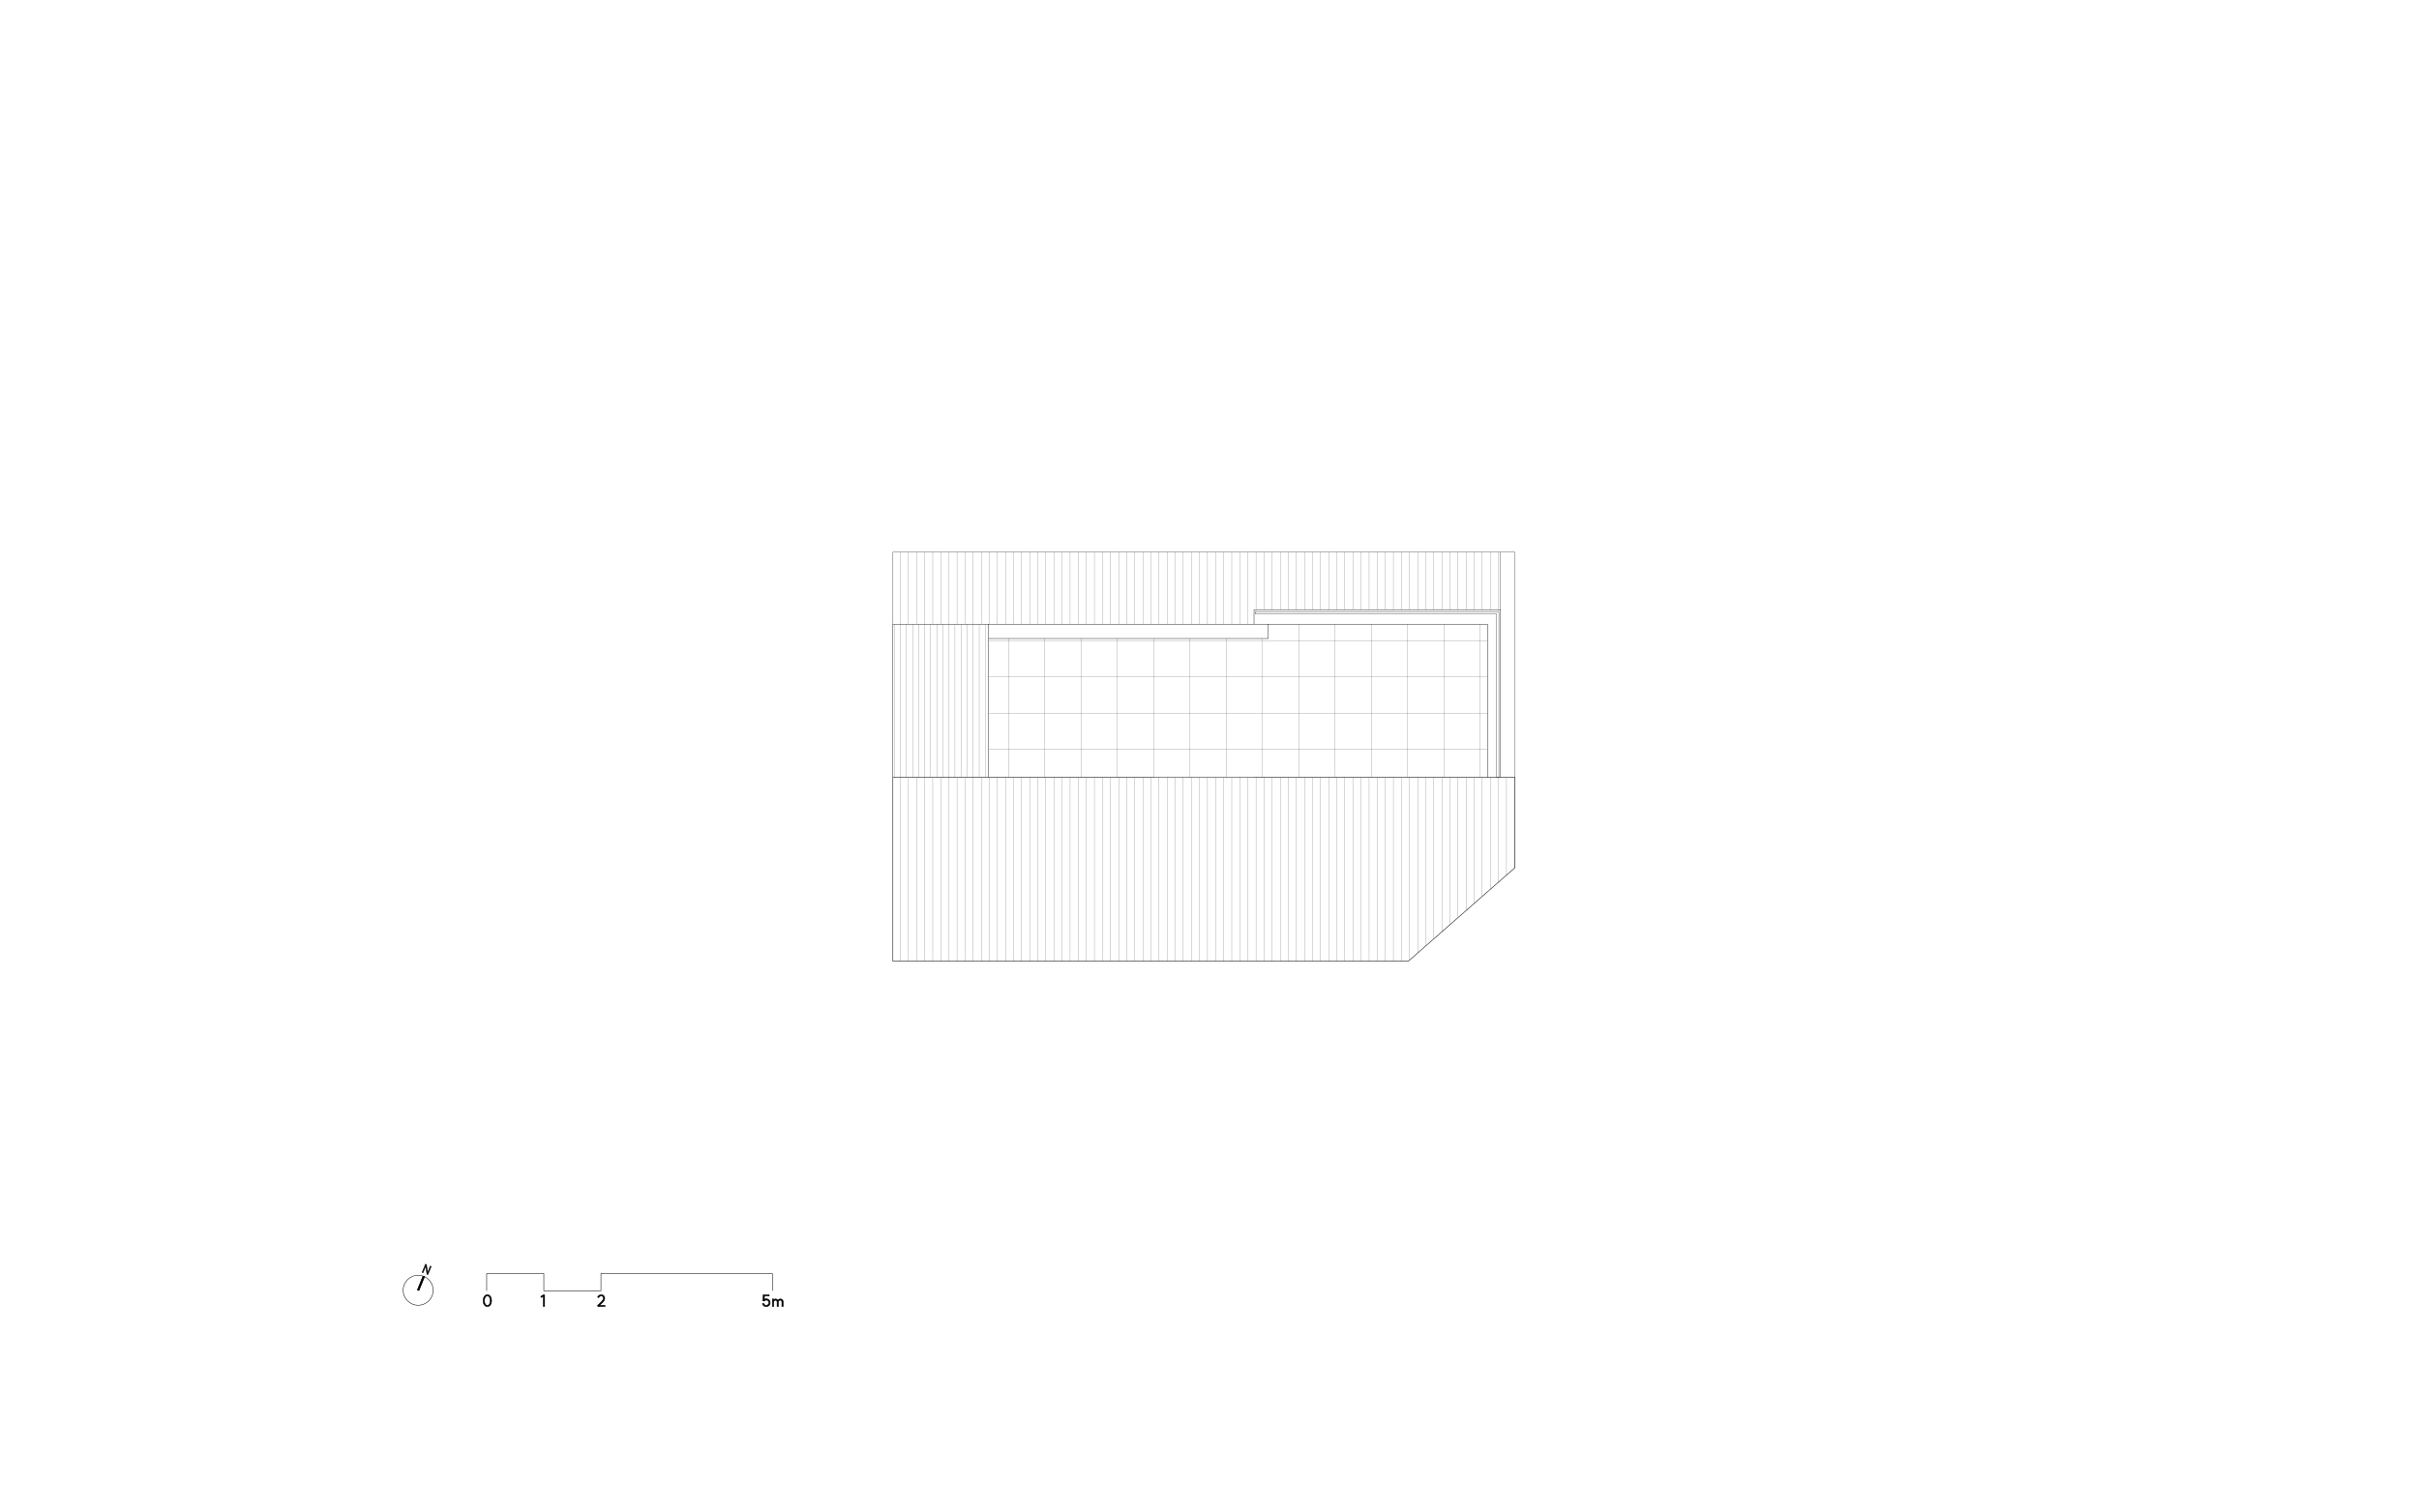
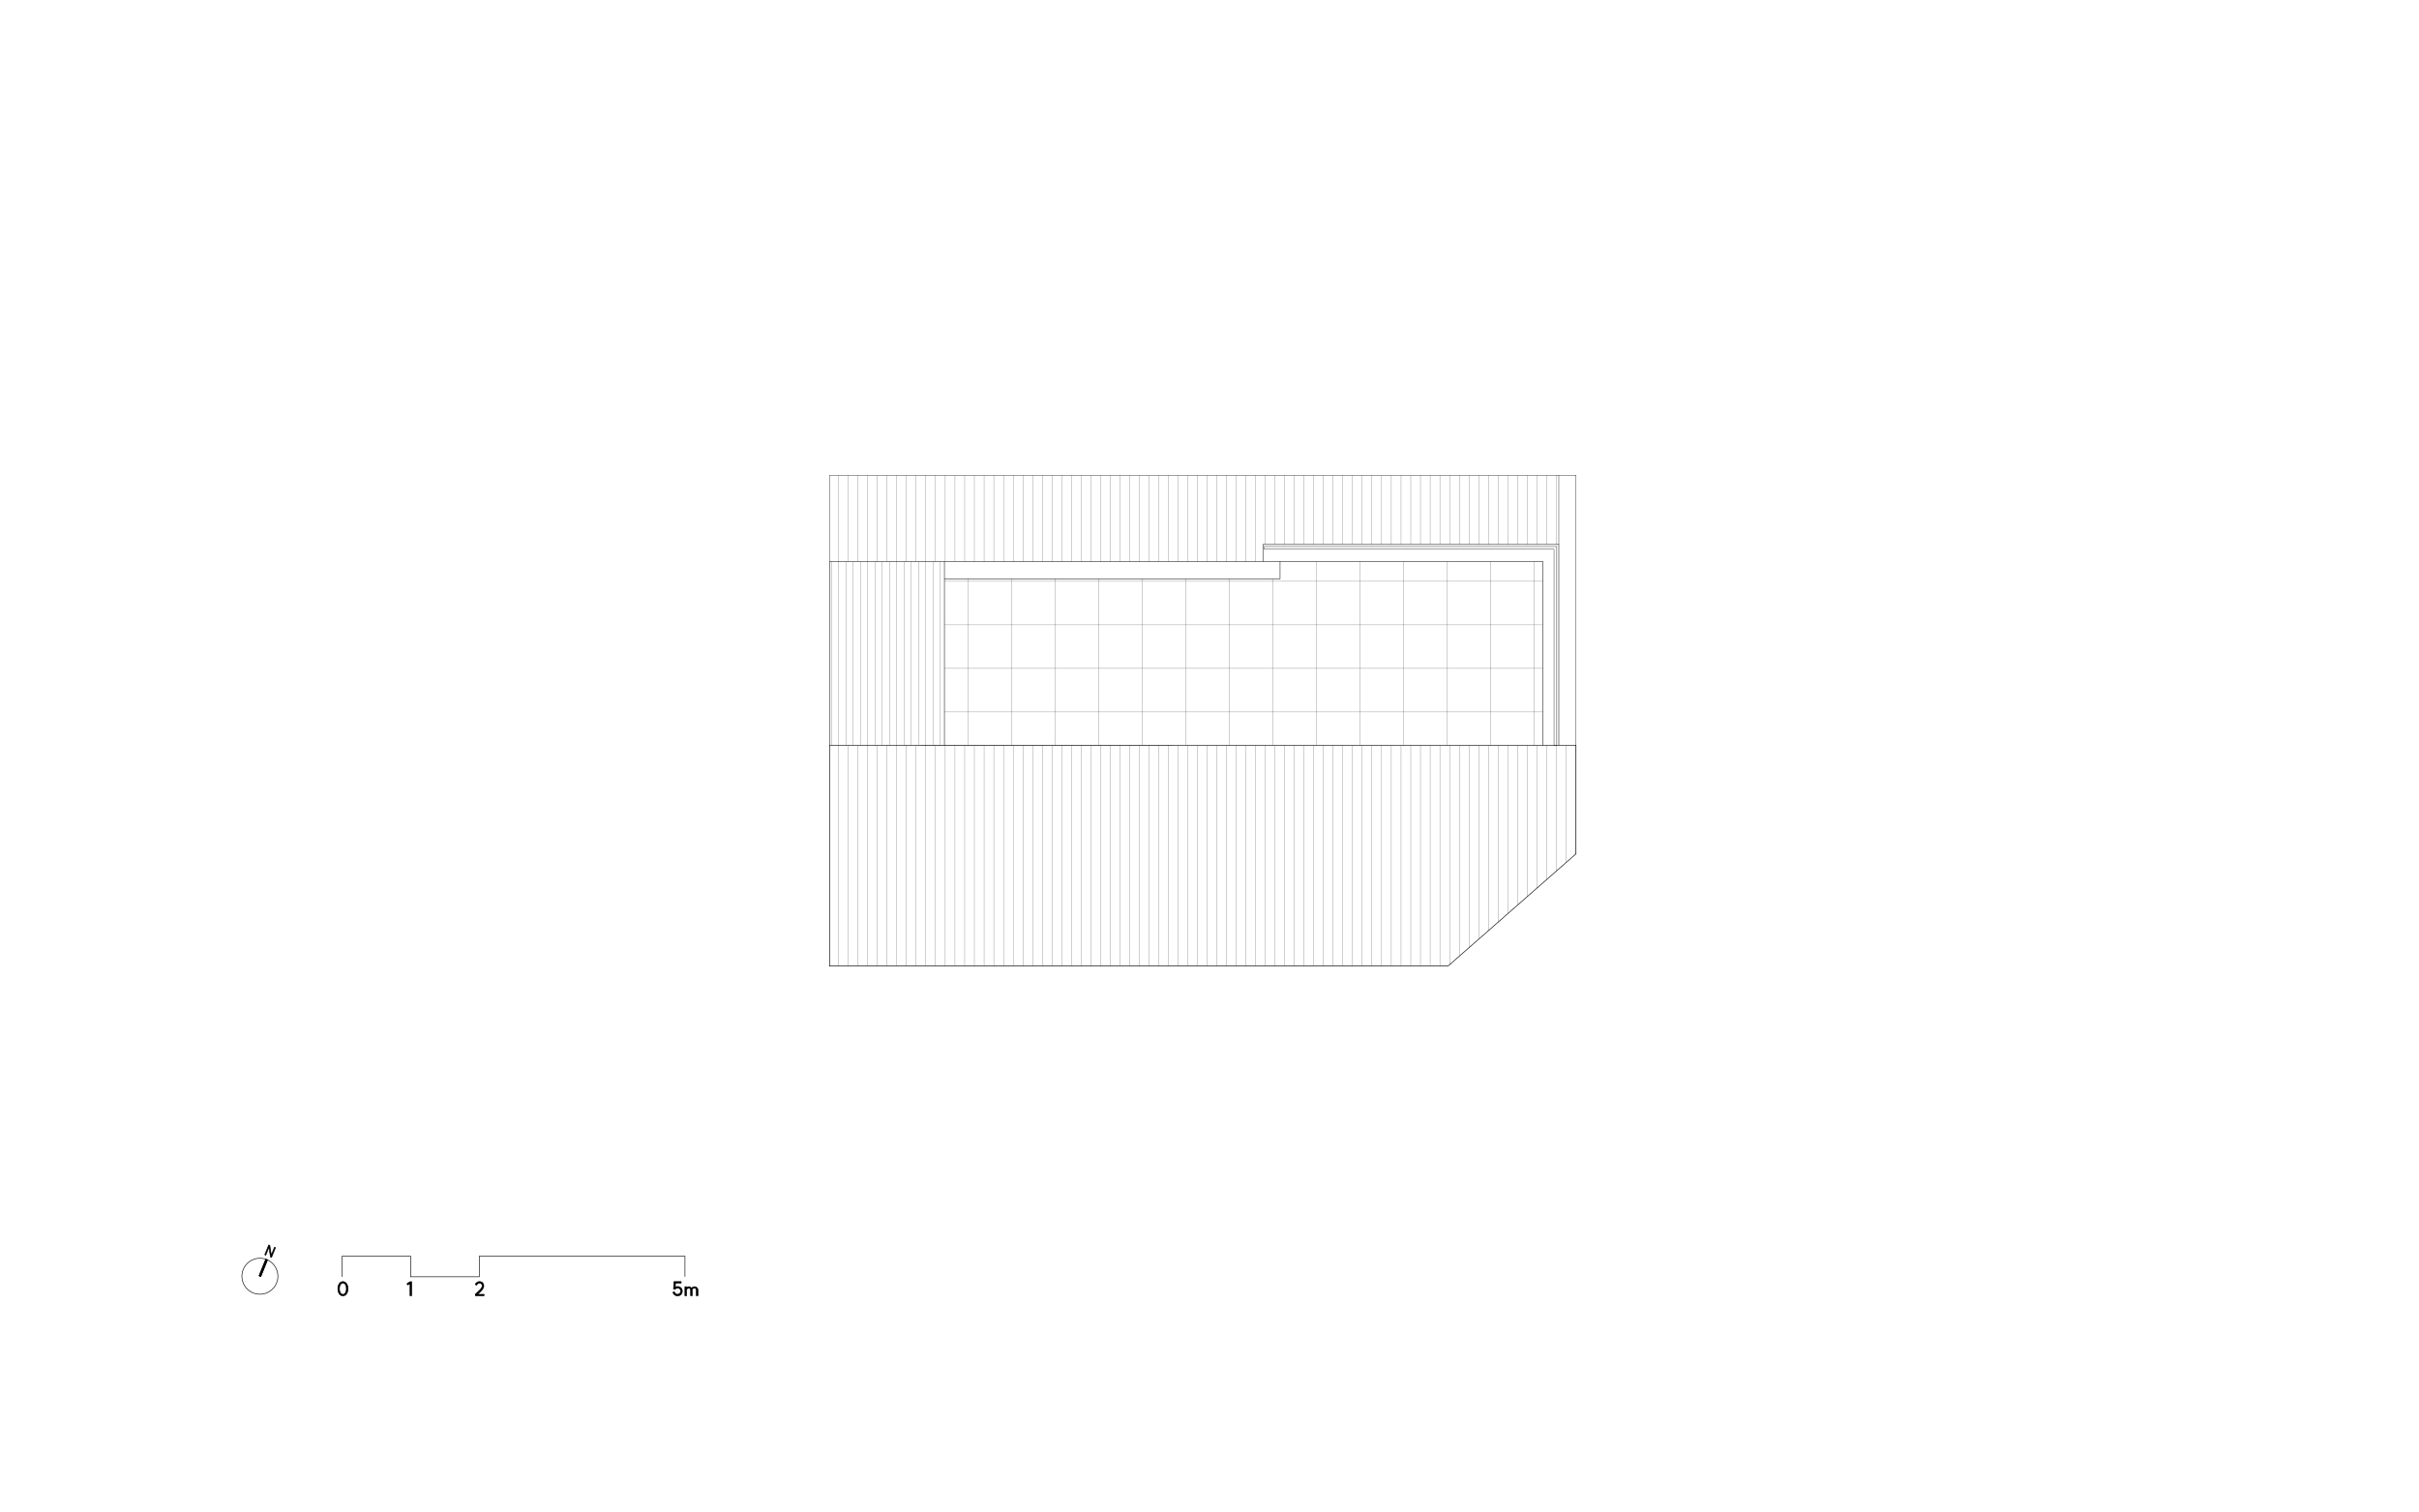
- <svg xmlns="http://www.w3.org/2000/svg" viewBox="0 0 2400 1500">
+ <svg xmlns="http://www.w3.org/2000/svg" viewBox="0 0 2000 1250">
  <defs>
    <style>
      .bx {
        fill-rule: evenodd;
      }

      .bx, .by, .bz, .ca, .cb, .cc, .cd {
        stroke: #000;
      }

      .bx, .by, .bz, .cb, .cc, .cd {
        stroke-miterlimit: 10;
      }

      .bx, .by, .ca, .cc {
        stroke-width: .5px;
      }

      .by, .bz, .cb, .cd {
        fill: none;
      }

      .bz {
        stroke-width: .15px;
      }

      .cb {
        stroke-width: .4px;
      }

      .cd {
        stroke-width: .3px;
      }
    </style>
  </defs>
  <g id="av" data-name="rf">
    <g id="aw" data-name="HATCH">
-       <path class="bz" d="M893.36,953.94v-182.55M893.36,619.45v-71.43M901.38,953.94v-182.55M901.38,619.45v-71.43M909.39,953.94v-182.55M909.39,619.45v-71.43M917.41,953.94v-182.55M917.41,619.45v-71.43M925.43,953.94v-182.55M925.43,619.45v-71.43M933.45,953.94v-182.55M933.45,619.45v-71.43M941.46,953.94v-182.55M941.46,619.45v-71.43M949.48,953.94v-182.55M949.48,619.45v-71.43M957.5,953.94v-182.56M957.5,619.45v-71.43M965.52,953.94v-182.56M965.52,619.45v-71.43M973.53,953.94v-182.56M973.53,619.45v-71.43M981.55,953.94v-182.56M981.55,619.45v-71.43M989.57,953.94v-182.56M989.57,619.45v-71.43M997.59,953.94v-182.56M997.59,619.45v-71.43M1005.6,953.94v-182.56M1005.6,619.45v-71.43M1013.62,953.94v-182.56M1013.62,619.45v-71.43M1021.64,953.94v-182.56M1021.64,619.45v-71.43M1029.66,953.94v-182.56M1029.66,619.45v-71.43M1037.67,953.94v-182.56M1037.67,619.45v-71.43M1045.69,953.94v-182.56M1045.69,619.45v-71.43M1053.71,953.94v-182.56M1053.71,619.45v-71.43M1061.73,953.94v-182.57M1061.73,619.45v-71.43M1069.74,953.94v-182.57M1069.74,619.45v-71.43M1077.76,953.94v-182.57M1077.76,619.45v-71.43M1085.78,953.94v-182.57M1085.78,619.45v-71.43M1093.8,953.94v-182.57M1093.8,619.45v-71.43M1101.81,953.94v-182.57M1101.81,619.45v-71.43M1109.83,953.94v-182.57M1109.83,619.45v-71.43M1117.85,953.94v-182.57M1117.85,619.45v-71.43M1125.87,953.94v-182.57M1125.87,619.45v-71.43M1133.89,953.94v-182.57M1133.89,619.45v-71.43M1141.9,953.94v-182.57M1141.9,619.45v-71.43M1149.92,953.94v-182.57M1149.92,619.45v-71.43M1157.94,953.94v-182.57M1157.94,619.45v-71.43M1165.96,953.94v-182.58M1165.96,619.45v-71.43M1173.97,953.94v-182.58M1173.97,619.45v-71.43M1181.99,953.94v-182.58M1181.99,619.45v-71.43M1190.01,953.94v-182.58M1190.01,619.45v-71.43M1198.03,953.94v-182.58M1198.03,619.45v-71.43M1206.04,953.94v-182.58M1206.04,619.45v-71.43M1214.06,953.94v-182.58M1214.06,619.45v-71.43M1222.08,953.94v-182.58M1222.08,619.45v-71.43M1230.1,953.94v-182.58M1230.1,619.45v-71.43M1238.11,953.94v-182.58M1238.11,619.45v-71.43M1246.13,953.94v-182.58M1246.13,605.28v-57.26M1254.15,953.94v-182.58M1254.15,605.28v-57.26M1262.17,953.94v-182.58M1262.17,605.28v-57.26M1270.18,953.94v-182.58M1270.18,605.28v-57.26M1278.2,953.94v-182.59M1278.2,605.28v-57.26M1286.22,953.94v-182.59M1286.22,605.28v-57.26M1294.24,953.94v-182.59M1294.24,605.28v-57.26M1302.25,953.94v-182.59M1302.25,605.28v-57.26M1310.27,953.94v-182.59M1310.27,605.28v-57.26M1318.29,953.94v-182.59M1318.29,605.28v-57.26M1326.31,953.94v-182.59M1326.31,605.28v-57.26M1334.32,953.94v-182.59M1334.32,605.28v-57.26M1342.34,953.94v-182.59M1342.34,605.28v-57.26M1350.36,953.94v-182.59M1350.36,605.28v-57.26M1358.38,953.94v-182.59M1358.38,605.28v-57.26M1366.4,953.94v-182.59M1366.4,605.28v-57.26M1374.41,953.94v-182.59M1374.41,605.28v-57.26M1382.43,953.94v-182.6M1382.43,605.28v-57.26M1390.45,953.94v-182.6M1390.45,605.28v-57.26M1398.47,952.82v-181.48M1398.47,605.28v-57.26M1406.48,945.79v-174.45M1406.48,605.28v-57.26M1414.5,938.76v-167.42M1414.5,605.28v-57.26M1422.52,931.73v-160.39M1422.52,605.28v-57.26M1430.54,924.69v-153.35M1430.54,605.28v-57.26M1438.55,917.66v-146.32M1438.55,605.28v-57.26M1446.57,910.63v-139.29M1446.57,605.28v-57.26M1454.59,903.6v-132.26M1454.59,605.28v-57.26M1462.61,896.57v-125.23M1462.61,605.28v-57.26M1470.62,889.53v-118.2M1470.62,605.28v-57.26M1478.64,882.5v-111.17M1478.64,605.28v-57.26M1486.66,875.47v-104.14M1486.66,605.28v-57.26M1494.68,868.44v-97.11M1502.69,861.41v-90.07" />
+       <path class="bz" d="M693.36,798.94v-182.55M693.36,464.45v-71.43M701.38,798.94v-182.55M701.38,464.45v-71.43M709.39,798.94v-182.55M709.39,464.45v-71.43M717.41,798.94v-182.55M717.41,464.45v-71.43M725.43,798.94v-182.55M725.43,464.45v-71.43M733.45,798.94v-182.55M733.45,464.45v-71.43M741.46,798.94v-182.55M741.46,464.45v-71.43M749.48,798.94v-182.55M749.48,464.45v-71.43M757.5,798.94v-182.56M757.5,464.45v-71.43M765.52,798.94v-182.56M765.52,464.45v-71.43M773.53,798.94v-182.56M773.53,464.45v-71.43M781.55,798.94v-182.56M781.55,464.45v-71.43M789.57,798.94v-182.56M789.57,464.45v-71.43M797.59,798.94v-182.56M797.59,464.45v-71.43M805.6,798.94v-182.56M805.6,464.45v-71.43M813.62,798.94v-182.56M813.62,464.45v-71.43M821.64,798.94v-182.56M821.64,464.45v-71.43M829.66,798.94v-182.56M829.66,464.45v-71.43M837.67,798.94v-182.56M837.67,464.45v-71.43M845.69,798.94v-182.56M845.69,464.45v-71.43M853.71,798.94v-182.56M853.71,464.45v-71.43M861.73,798.94v-182.57M861.73,464.45v-71.43M869.74,798.94v-182.57M869.74,464.45v-71.43M877.76,798.94v-182.57M877.76,464.45v-71.43M885.78,798.94v-182.57M885.78,464.45v-71.43M893.8,798.94v-182.57M893.8,464.45v-71.43M901.81,798.94v-182.57M901.81,464.45v-71.43M909.83,798.94v-182.57M909.83,464.45v-71.43M917.85,798.94v-182.57M917.85,464.45v-71.43M925.87,798.94v-182.57M925.87,464.45v-71.43M933.89,798.94v-182.57M933.89,464.45v-71.43M941.9,798.94v-182.57M941.9,464.45v-71.43M949.92,798.94v-182.57M949.92,464.45v-71.43M957.94,798.94v-182.57M957.94,464.45v-71.43M965.96,798.94v-182.58M965.96,464.45v-71.43M973.97,798.94v-182.58M973.97,464.45v-71.43M981.99,798.94v-182.58M981.99,464.45v-71.43M990.01,798.94v-182.58M990.01,464.45v-71.43M998.03,798.94v-182.58M998.03,464.45v-71.43M1006.04,798.94v-182.58M1006.04,464.45v-71.43M1014.06,798.94v-182.58M1014.06,464.45v-71.43M1022.08,798.94v-182.58M1022.08,464.45v-71.43M1030.1,798.94v-182.58M1030.1,464.45v-71.43M1038.11,798.94v-182.58M1038.11,464.45v-71.43M1046.13,798.94v-182.58M1046.13,450.28v-57.26M1054.15,798.94v-182.58M1054.15,450.28v-57.26M1062.17,798.94v-182.58M1062.17,450.28v-57.26M1070.18,798.94v-182.58M1070.18,450.28v-57.26M1078.2,798.94v-182.59M1078.2,450.28v-57.26M1086.22,798.94v-182.59M1086.22,450.28v-57.26M1094.24,798.94v-182.59M1094.24,450.28v-57.26M1102.25,798.94v-182.59M1102.25,450.28v-57.26M1110.27,798.94v-182.59M1110.27,450.28v-57.26M1118.29,798.94v-182.59M1118.29,450.28v-57.26M1126.31,798.94v-182.59M1126.31,450.28v-57.26M1134.32,798.94v-182.59M1134.32,450.28v-57.26M1142.34,798.94v-182.59M1142.34,450.28v-57.26M1150.36,798.94v-182.59M1150.36,450.28v-57.26M1158.38,798.94v-182.59M1158.38,450.28v-57.26M1166.4,798.94v-182.59M1166.4,450.28v-57.26M1174.41,798.94v-182.59M1174.41,450.28v-57.26M1182.43,798.94v-182.6M1182.43,450.28v-57.26M1190.45,798.94v-182.6M1190.45,450.28v-57.26M1198.47,797.82v-181.48M1198.47,450.28v-57.26M1206.48,790.79v-174.45M1206.48,450.28v-57.26M1214.5,783.76v-167.42M1214.5,450.28v-57.26M1222.52,776.73v-160.39M1222.52,450.28v-57.26M1230.54,769.69v-153.35M1230.54,450.28v-57.26M1238.55,762.66v-146.32M1238.55,450.28v-57.26M1246.57,755.63v-139.29M1246.57,450.28v-57.26M1254.59,748.6v-132.26M1254.59,450.28v-57.26M1262.61,741.57v-125.23M1262.61,450.28v-57.26M1270.62,734.53v-118.2M1270.62,450.28v-57.26M1278.64,727.5v-111.17M1278.64,450.28v-57.26M1286.66,720.47v-104.14M1286.66,450.28v-57.26M1294.68,713.44v-97.11M1302.69,706.41v-90.07" />
    </g>
    <g id="ax" data-name="HATCH">
-       <path class="bz" d="M887.34,771.39v-151.94M893.36,771.39v-151.94M899.37,771.39v-151.94M905.38,771.39v-151.94M911.4,771.39v-151.93M917.41,771.39v-151.93M923.42,771.39v-151.93M929.44,771.39v-151.93M935.45,771.39v-151.93M941.46,771.39v-151.93M947.48,771.38v-151.93M953.49,771.38v-151.93M959.5,771.38v-151.93M965.52,771.38v-151.93M971.53,771.38v-151.93M977.54,771.38v-151.93" />
+       <path class="bz" d="M687.34,616.39v-151.94M693.36,616.39v-151.94M699.37,616.39v-151.94M705.38,616.39v-151.94M711.4,616.39v-151.93M717.41,616.39v-151.93M723.42,616.39v-151.93M729.44,616.39v-151.93M735.45,616.39v-151.93M741.46,616.39v-151.93M747.48,616.38v-151.93M753.49,616.38v-151.93M759.5,616.38v-151.93M765.52,616.38v-151.93M771.53,616.38v-151.93M777.54,616.38v-151.93" />
    </g>
    <g id="ay" data-name="HATCH">
-       <path class="bz" d="M980.84,635.76h494.93M980.84,671.76h494.93M980.84,707.76h494.93M980.84,743.76h494.93M1000.72,771.38v-137.75M1036.72,771.38v-137.75M1072.72,771.37v-137.75M1108.72,771.37v-137.74M1144.72,771.37v-137.74M1180.72,771.36v-137.74M1216.72,771.36v-137.73M1252.72,771.36v-137.73M1288.72,771.35v-151.9M1324.72,771.35v-151.9M1360.72,771.35v-151.89M1396.72,771.34v-151.89M1432.72,771.34v-151.89M1468.72,771.34v-151.88" />
+       <path class="bz" d="M780.84,480.76h494.93M780.84,516.76h494.93M780.84,552.76h494.93M780.84,588.76h494.93M800.72,616.38v-137.75M836.72,616.38v-137.75M872.72,616.37v-137.75M908.72,616.37v-137.74M944.72,616.37v-137.74M980.72,616.36v-137.74M1016.72,616.36v-137.73M1052.72,616.36v-137.73M1088.72,616.35v-151.9M1124.72,616.35v-151.9M1160.72,616.35v-151.89M1196.72,616.34v-151.89M1232.72,616.34v-151.89M1268.72,616.34v-151.88" />
    </g>
    <g id="az" data-name="LWPOLYLINE">
-       <polygon class="cd" points="1487.1 771.33 1487.1 606.98 1245.31 606.98 1245.31 609.25 1484.84 609.25 1484.84 771.33 1487.1 771.33" />
+       <polygon class="cd" points="1287.1 616.33 1287.1 451.98 1045.31 451.98 1045.31 454.25 1284.84 454.25 1284.84 616.33 1287.1 616.33" />
    </g>
    <g id="ba" data-name="LWPOLYLINE">
-       <polyline class="cd" points="1503 771.39 1503 548.02 885.87 548.02 885.87 619.45" />
+       <polyline class="cd" points="1303 616.39 1303 393.02 685.87 393.02 685.87 464.45" />
    </g>
    <g id="bb" data-name="LINE">
-       <line class="cd" x1="1488.8" y1="605.28" x2="1488.8" y2="548.02" />
+       <line class="cd" x1="1288.8" y1="450.28" x2="1288.8" y2="393.02" />
    </g>
    <g id="bc" data-name="LWPOLYLINE">
-       <polyline class="cb" points="980.84 619.45 1258.35 619.45 1258.35 633.63 980.84 633.63" />
+       <polyline class="cb" points="780.84 464.45 1058.35 464.45 1058.35 478.63 780.84 478.63" />
    </g>
    <g id="bd" data-name="LWPOLYLINE">
-       <polyline class="cb" points="1475.76 771.39 1475.76 619.45 1258.35 619.45" />
+       <polyline class="cb" points="1275.76 616.39 1275.76 464.45 1058.35 464.45" />
    </g>
    <g id="be" data-name="LWPOLYLINE">
-       <polyline class="cb" points="1488.8 771.39 1488.8 605.28 1244.17 605.28 1244.17 619.45" />
+       <polyline class="cb" points="1288.8 616.39 1288.8 450.28 1044.17 450.28 1044.17 464.45" />
    </g>
    <g id="bf" data-name="LWPOLYLINE">
-       <polyline class="cb" points="980.84 771.39 980.84 619.45 885.87 619.45 885.87 771.39" />
+       <polyline class="cb" points="780.84 616.39 780.84 464.45 685.87 464.45 685.87 616.39" />
    </g>
    <g id="bg" data-name="LWPOLYLINE">
-       <polygon class="by" points="1397.19 953.94 1503 861.14 1503 771.33 885.87 771.39 885.87 953.94 1397.19 953.94" />
+       <polygon class="by" points="1197.19 798.94 1303 706.14 1303 616.33 685.87 616.39 685.87 798.94 1197.19 798.94" />
    </g>
  </g>
  <g id="bk" data-name="SCALE">
    <g>
      <g id="bl" data-name="CIRCLE">
-         <circle class="by" cx="414.88" cy="1280.43" r="14.88" />
+         <circle class="by" cx="214.88" cy="1055.43" r="14.88" />
      </g>
      <g id="bm" data-name="TEXT">
-         <path class="ca" d="M424.5,1264.9l-.86-.35-1.27-8.05-2.62,6.47-.84-.34,3.28-8.1.87.35,1.26,8.02,2.61-6.45.84.34-3.28,8.1Z" />
+         <path class="ca" d="M224.5,1039.9l-.86-.35-1.27-8.05-2.62,6.47-.84-.34,3.28-8.1.87.35,1.26,8.02,2.61-6.45.84.34-3.28,8.1Z" />
      </g>
      <g id="bn" data-name="HATCH">
-         <path class="bx" d="M420.46,1266.63c-.23-.09-.46-.18-.7-.26l-5.57,13.78.69.28,5.58-13.8Z" />
+         <path class="bx" d="M220.46,1041.63c-.23-.09-.46-.18-.7-.26l-5.57,13.78.69.28,5.58-13.8Z" />
      </g>
      <g id="bo" data-name="HATCH">
-         <path class="bx" d="M421.15,1266.93c-.23-.1-.45-.2-.69-.3l-5.58,13.8.69.28,5.57-13.78Z" />
+         <path class="bx" d="M221.15,1041.93c-.23-.1-.45-.2-.69-.3l-5.58,13.8.69.28,5.57-13.78Z" />
      </g>
      <g id="bp" data-name="LINE">
-         <line class="cc" x1="419.76" y1="1266.37" x2="414.19" y2="1280.14" />
+         <line class="cc" x1="219.76" y1="1041.37" x2="214.19" y2="1055.14" />
      </g>
      <g id="bq" data-name="LINE">
-         <line class="cc" x1="421.15" y1="1266.93" x2="415.57" y2="1280.71" />
+         <line class="cc" x1="221.15" y1="1041.93" x2="215.57" y2="1055.71" />
      </g>
      <g id="br" data-name="LINE">
-         <line class="cc" x1="414.88" y1="1280.43" x2="420.46" y2="1266.63" />
+         <line class="cc" x1="214.88" y1="1055.43" x2="220.46" y2="1041.63" />
      </g>
      <g id="bs" data-name="MTEXT">
-         <path class="ca" d="M481.36,1295.9c-.63-.5-1.13-1.2-1.49-2.1-.36-.9-.54-1.92-.54-3.06s.18-2.14.54-3.04c.36-.9.85-1.59,1.49-2.1.63-.5,1.36-.75,2.17-.75s1.53.25,2.17.75c.63.5,1.13,1.2,1.49,2.1.36.9.54,1.91.54,3.04s-.18,2.16-.54,3.05c-.36.89-.85,1.59-1.49,2.1s-1.36.76-2.17.76-1.53-.25-2.17-.75ZM485.01,1294.86c.44-.41.78-.96,1.02-1.67.24-.71.36-1.52.36-2.44s-.12-1.73-.36-2.45c-.24-.71-.58-1.27-1.02-1.67-.44-.4-.93-.6-1.49-.6s-1.05.2-1.48.6c-.43.4-.77.96-1.02,1.67-.25.71-.37,1.53-.37,2.43s.12,1.75.37,2.46c.25.71.58,1.27,1.02,1.67s.93.61,1.48.61,1.05-.2,1.49-.61Z" />
+         <path class="ca" d="M281.36,1070.9c-.63-.5-1.13-1.2-1.49-2.1-.36-.9-.54-1.92-.54-3.06s.18-2.14.54-3.04c.36-.9.85-1.59,1.49-2.1.63-.5,1.36-.75,2.17-.75s1.53.25,2.17.75c.63.5,1.13,1.2,1.49,2.1.36.9.54,1.91.54,3.04s-.18,2.16-.54,3.05c-.36.89-.85,1.59-1.49,2.1s-1.36.76-2.17.76-1.53-.25-2.17-.75ZM285.01,1069.86c.44-.41.78-.96,1.02-1.67.24-.71.36-1.52.36-2.44s-.12-1.73-.36-2.45c-.24-.71-.58-1.27-1.02-1.67-.44-.4-.93-.6-1.49-.6s-1.05.2-1.48.6c-.43.4-.77.96-1.02,1.67-.25.71-.37,1.53-.37,2.43s.12,1.75.37,2.46c.25.71.58,1.27,1.02,1.67s.93.61,1.48.61,1.05-.2,1.49-.61Z" />
      </g>
      <g id="bt" data-name="MTEXT">
-         <path class="ca" d="M593.68,1294.72c.19-.17.42-.38.71-.64.93-.85,1.67-1.57,2.24-2.15.57-.58,1.05-1.17,1.44-1.78s.59-1.16.59-1.67c0-.48-.09-.9-.28-1.27s-.45-.66-.78-.86-.71-.31-1.15-.31c-.47,0-.93.16-1.37.48-.44.32-.78.73-1,1.23l-1.2-.51c.3-.7.78-1.28,1.46-1.73.67-.45,1.38-.67,2.11-.67.69,0,1.31.16,1.85.46.54.31.96.74,1.26,1.29.3.55.45,1.18.45,1.9s-.22,1.41-.67,2.14c-.45.73-.98,1.41-1.6,2.04-.62.63-1.42,1.39-2.42,2.27-.49.45-.95.88-1.39,1.3l-.94-.85c.28-.27.51-.49.7-.66ZM592.98,1295.38h7.22v1.18h-7.04l-.18-1.18Z" />
+         <path class="ca" d="M393.68,1069.72c.19-.17.42-.38.71-.64.93-.85,1.67-1.57,2.24-2.15.57-.58,1.05-1.17,1.44-1.78s.59-1.16.59-1.67c0-.48-.09-.9-.28-1.27s-.45-.66-.78-.86-.71-.31-1.15-.31c-.47,0-.93.16-1.37.48-.44.32-.78.73-1,1.23l-1.2-.51c.3-.7.78-1.28,1.46-1.73.67-.45,1.38-.67,2.11-.67.69,0,1.31.16,1.85.46.54.31.96.74,1.26,1.29.3.55.45,1.18.45,1.9s-.22,1.41-.67,2.14c-.45.73-.98,1.41-1.6,2.04-.62.63-1.42,1.39-2.42,2.27-.49.45-.95.88-1.39,1.3l-.94-.85c.28-.27.51-.49.7-.66ZM392.98,1070.38h7.22v1.18h-7.04l-.18-1.18Z" />
      </g>
      <g id="bu" data-name="MTEXT">
-         <path class="ca" d="M540.34,1296.54h-1.34v-10.08l-1.86,1.2-.67-1.07,2.54-1.62h1.33v11.57Z" />
+         <path class="ca" d="M340.34,1071.54h-1.34v-10.08l-1.86,1.2-.67-1.07,2.54-1.62h1.33v11.57Z" />
      </g>
      <g id="bv" data-name="MTEXT">
        <g>
-           <path class="ca" d="M758.55,1289.31c.55-.25,1.08-.38,1.59-.38.77,0,1.45.16,2.06.49.6.33,1.07.78,1.41,1.35s.5,1.24.5,1.98-.17,1.43-.5,2.02-.8,1.05-1.4,1.38-1.29.5-2.07.5c-.6,0-1.16-.12-1.69-.38-.53-.25-.98-.6-1.34-1.05-.37-.45-.62-.95-.74-1.52l1.3-.3c.13.59.42,1.06.89,1.43.46.37.99.55,1.59.55.5,0,.95-.11,1.35-.34.4-.22.71-.54.94-.94.23-.41.34-.86.34-1.36s-.11-.95-.34-1.34c-.23-.39-.54-.69-.94-.91-.4-.22-.85-.33-1.35-.33-.33,0-.68.09-1.04.26-.36.18-.66.4-.9.68l-.99-.86c.34-.38.79-.7,1.34-.95ZM756.87,1290.93l.37-6.03h5.92v1.18h-4.64l-.32,5.04-1.33-.19Z" />
-           <path class="ca" d="M775.28,1290.76c-.29-.34-.67-.5-1.13-.5-.35,0-.66.07-.94.22-.27.14-.49.34-.65.6-.16.26-.24.55-.24.88v4.58h-1.33v-4.45c0-.54-.14-.98-.43-1.32s-.66-.5-1.12-.5c-.34,0-.65.09-.94.26s-.5.42-.66.72c-.15.3-.23.63-.23.98v4.3h-1.33v-7.46h1.33v1.31l-.14-.05c.22-.37.52-.68.9-.91.37-.23.75-.35,1.14-.35.46,0,.9.13,1.32.38.42.26.74.59.95.99.25-.41.59-.74,1.04-.99.45-.26.9-.38,1.36-.38.55,0,1.05.13,1.49.38.44.25.78.59,1.02,1.02.25.43.37.93.37,1.5v4.56h-1.34v-4.45c0-.54-.15-.98-.44-1.32Z" />
+           <path class="ca" d="M558.55,1064.31c.55-.25,1.08-.38,1.59-.38.77,0,1.45.16,2.06.49.6.33,1.07.78,1.41,1.35s.5,1.24.5,1.98-.17,1.43-.5,2.02-.8,1.05-1.4,1.38-1.29.5-2.07.5c-.6,0-1.16-.12-1.69-.38-.53-.25-.98-.6-1.34-1.05-.37-.45-.62-.95-.74-1.52l1.3-.3c.13.59.42,1.06.89,1.43.46.37.99.55,1.59.55.5,0,.95-.11,1.35-.34.4-.22.71-.54.94-.94.23-.41.34-.86.34-1.36s-.11-.95-.34-1.34c-.23-.39-.54-.69-.94-.91-.4-.22-.85-.33-1.35-.33-.33,0-.68.09-1.04.26-.36.18-.66.4-.9.68l-.99-.86c.34-.38.79-.7,1.34-.95ZM556.87,1065.93l.37-6.03h5.92v1.18h-4.64l-.32,5.04-1.33-.19Z" />
+           <path class="ca" d="M575.28,1065.76c-.29-.34-.67-.5-1.13-.5-.35,0-.66.07-.94.22-.27.14-.49.34-.65.6-.16.26-.24.55-.24.88v4.58h-1.33v-4.45c0-.54-.14-.98-.43-1.32s-.66-.5-1.12-.5c-.34,0-.65.09-.94.26s-.5.42-.66.72c-.15.3-.23.63-.23.98v4.3h-1.33v-7.46h1.33v1.31l-.14-.05c.22-.37.52-.68.9-.91.37-.23.75-.35,1.14-.35.46,0,.9.13,1.32.38.42.26.74.59.95.99.25-.41.59-.74,1.04-.99.45-.26.9-.38,1.36-.38.55,0,1.05.13,1.49.38.44.25.78.59,1.02,1.02.25.43.37.93.37,1.5v4.56h-1.34v-4.45c0-.54-.15-.98-.44-1.32Z" />
        </g>
      </g>
      <g id="bw" data-name="LWPOLYLINE">
-         <polyline class="by" points="766.32 1280.89 766.32 1263.88 596.24 1263.88 596.24 1280.89 539.55 1280.89 539.55 1263.88 482.85 1263.88 482.85 1280.89" />
+         <polyline class="by" points="566.32 1055.89 566.32 1038.88 396.24 1038.88 396.24 1055.89 339.55 1055.89 339.55 1038.88 282.85 1038.88 282.85 1055.89" />
      </g>
    </g>
  </g>
</svg>
